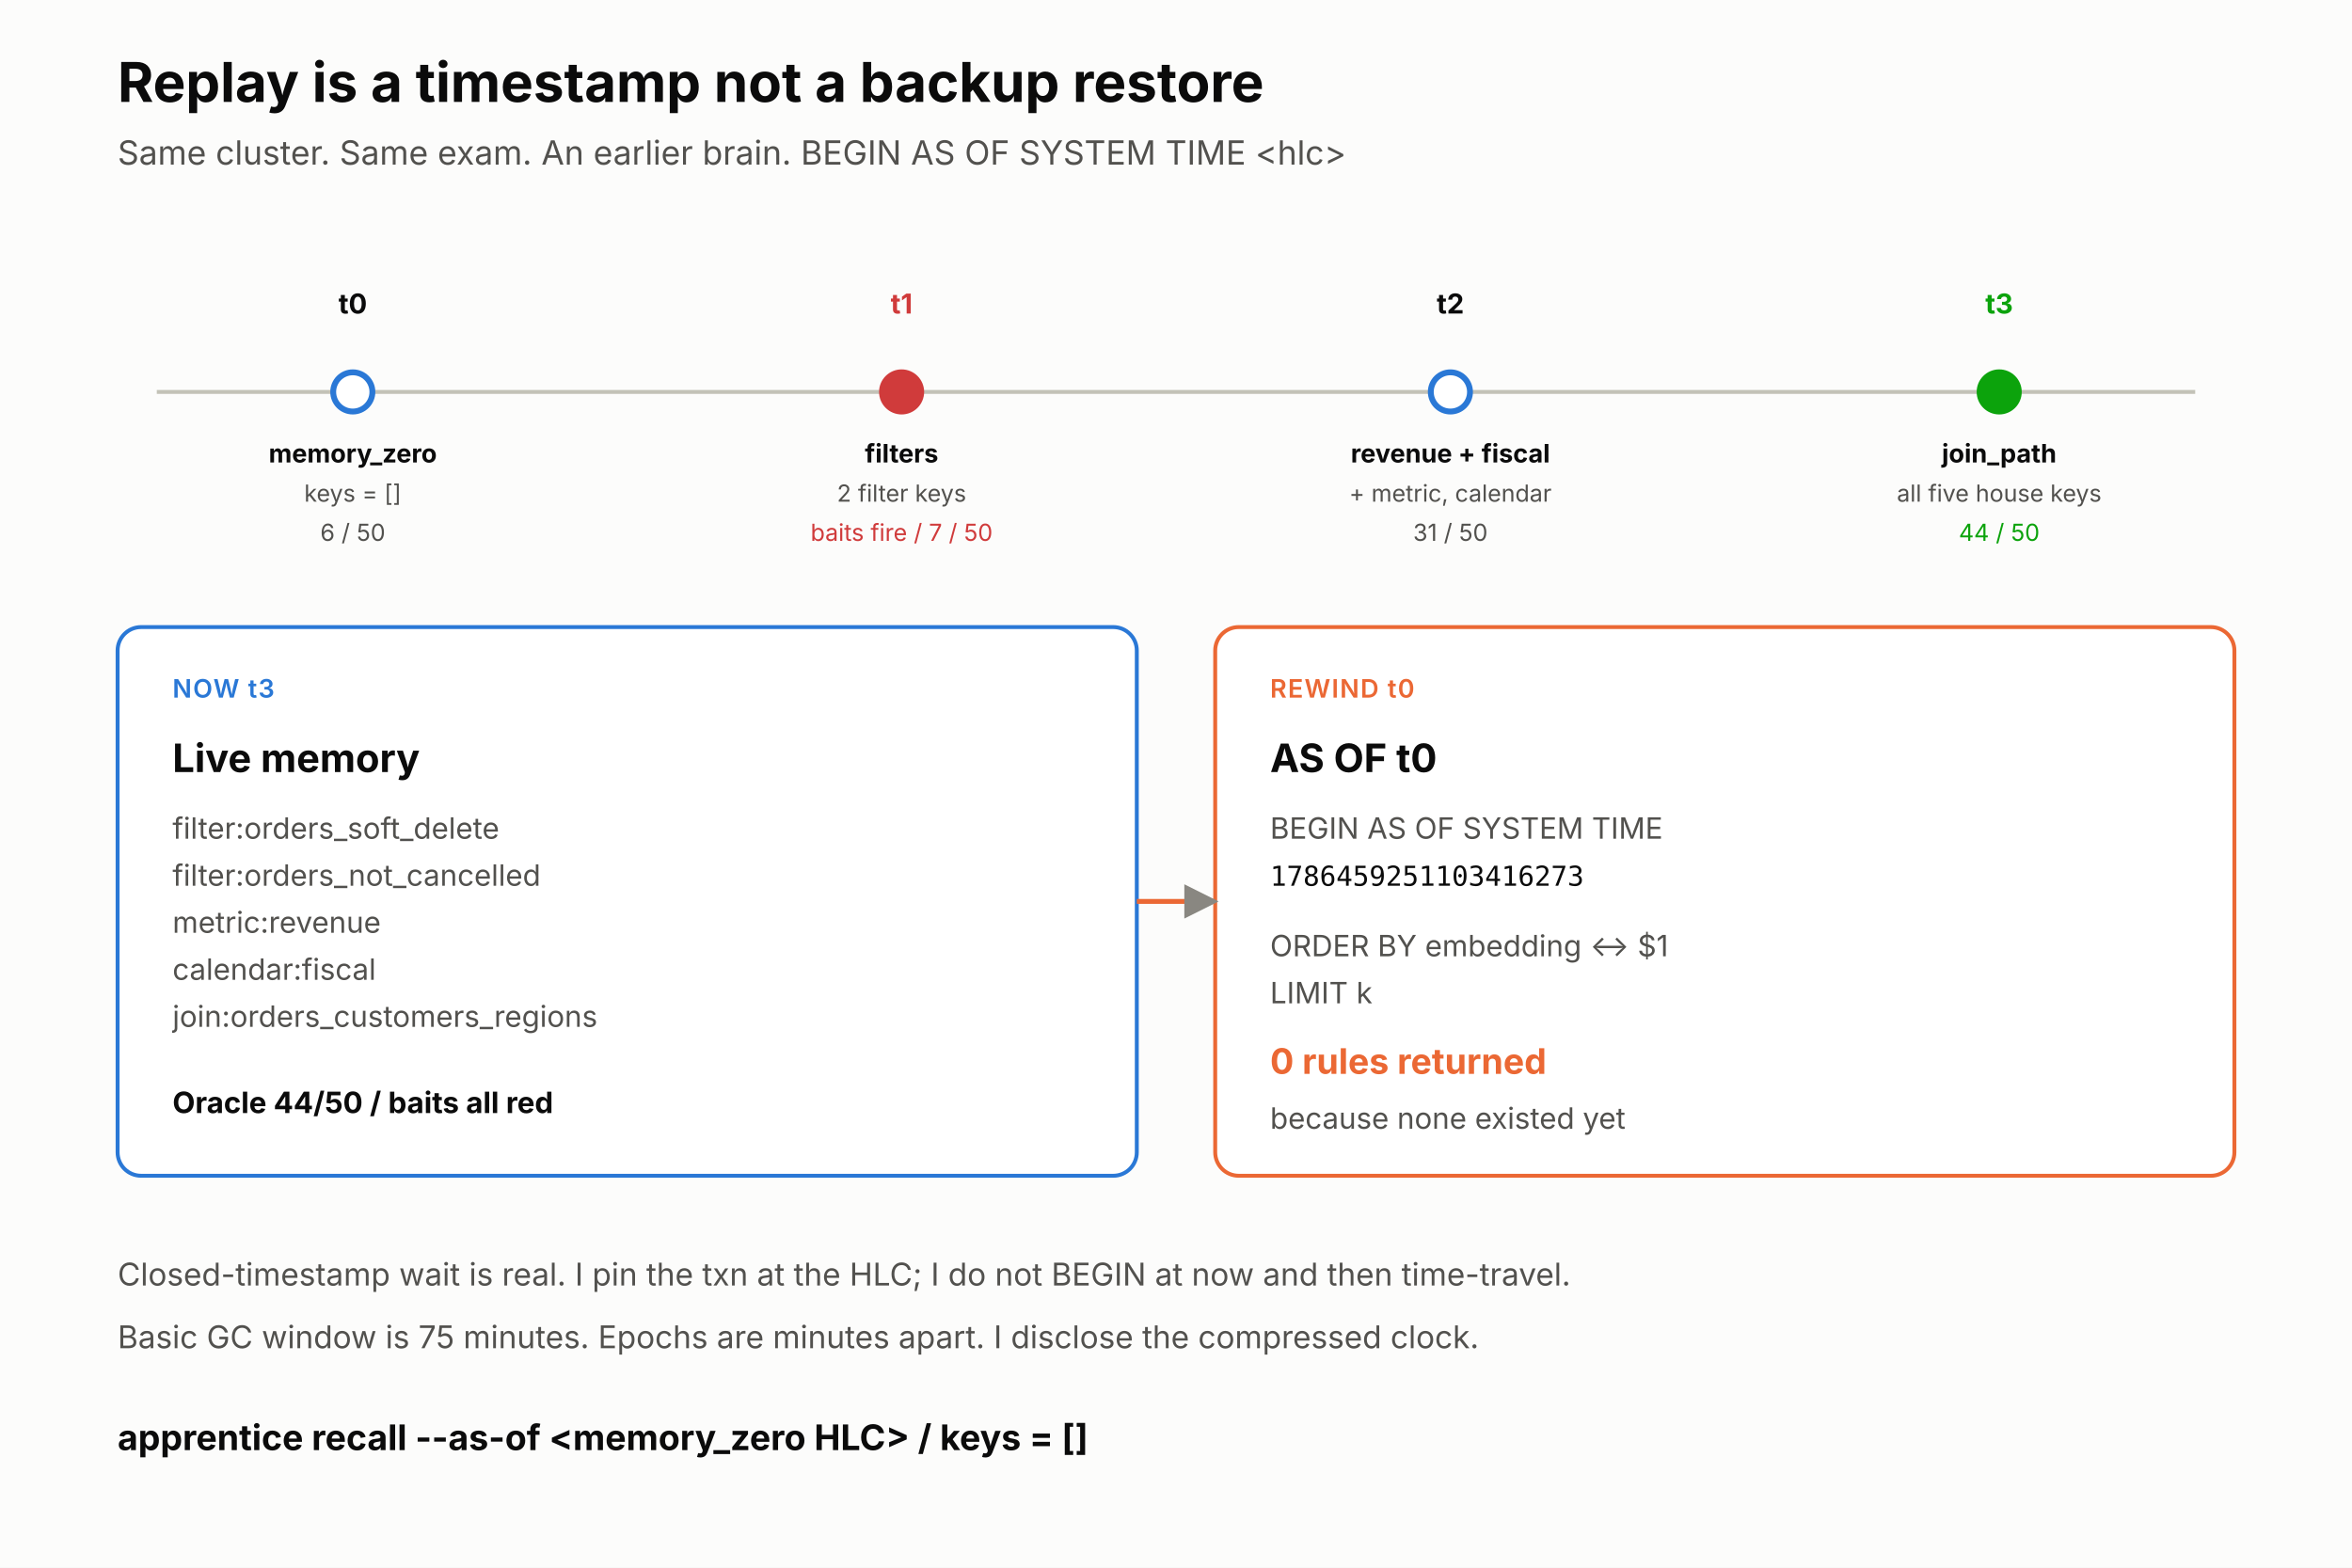
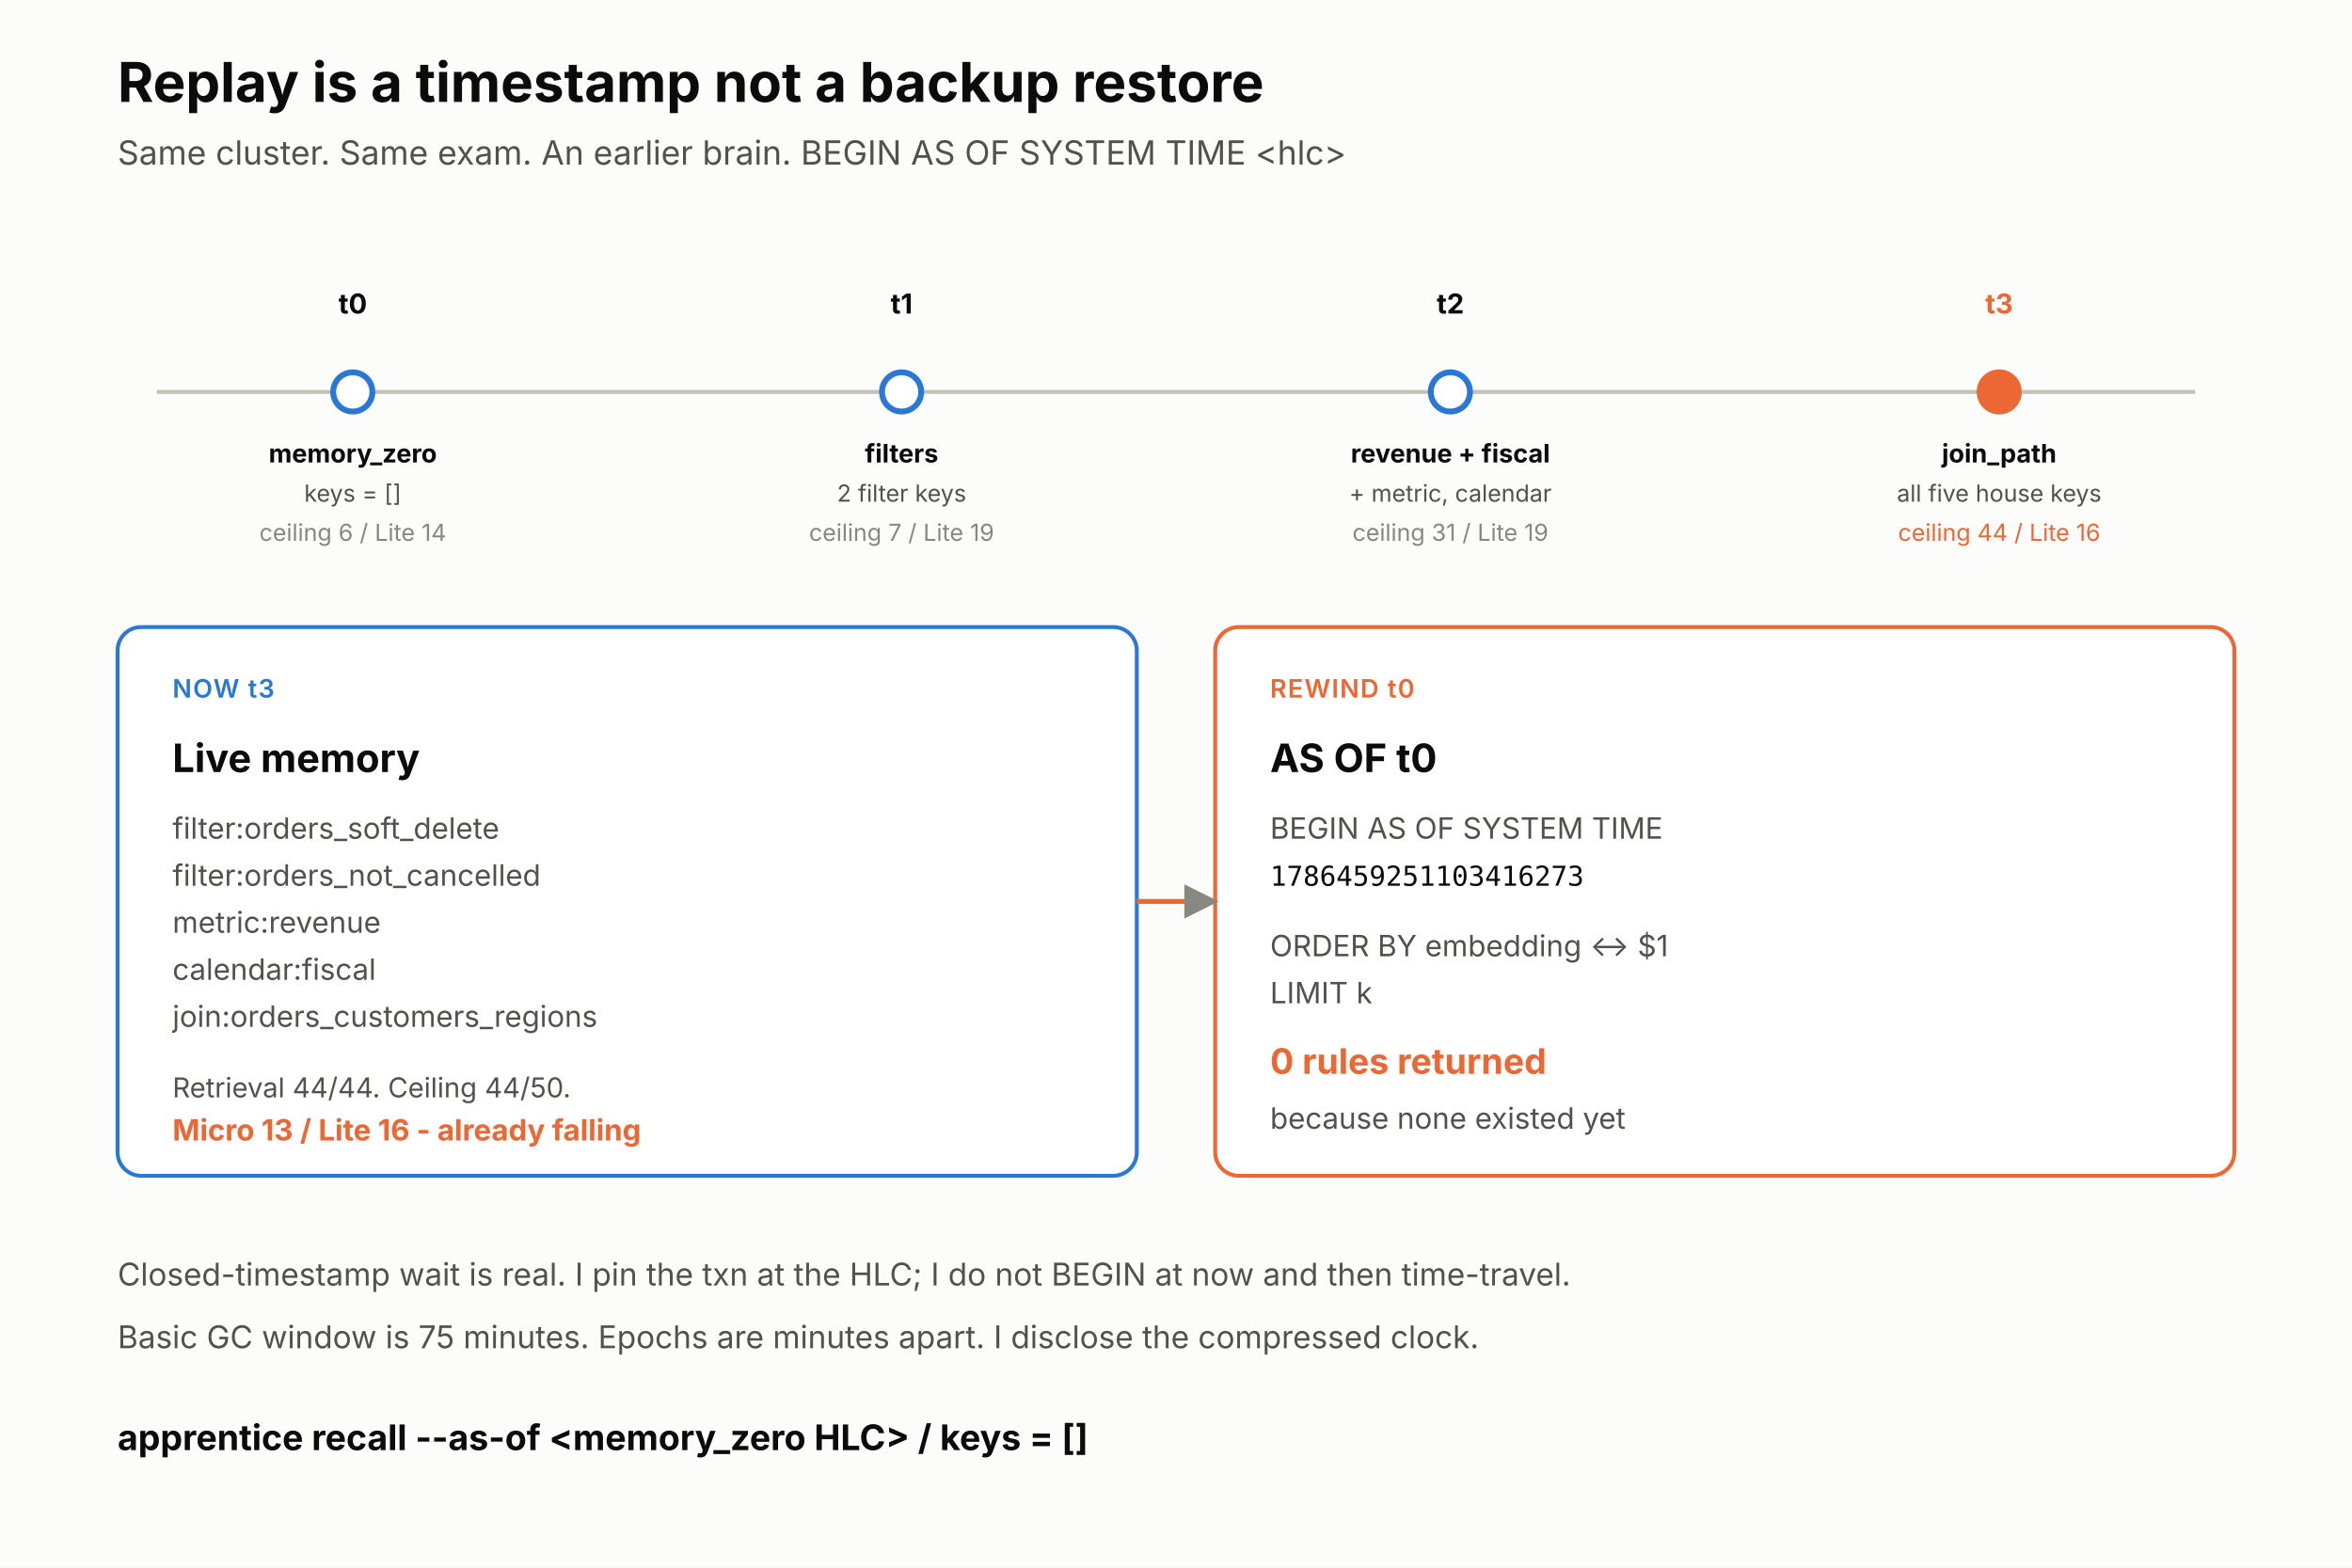
<svg xmlns="http://www.w3.org/2000/svg" viewBox="0 0 1200 800" width="1200" height="800" font-family="system-ui, -apple-system, 'Segoe UI', sans-serif">
  <rect width="1200" height="800" fill="#fcfcfb" />
  <defs>
    <marker id="ar" viewBox="0 0 10 10" refX="9" refY="5" markerWidth="7" markerHeight="7" orient="auto-start-reverse">
      <path d="M0 0 L10 5 L0 10 z" fill="#898781" />
    </marker>
  </defs>
  <text x="60" y="52" font-size="28" font-weight="700" fill="#0b0b0b">Replay is a timestamp  not a backup restore</text>
  <text x="60" y="84" font-size="17" fill="#52514e">Same cluster. Same exam. An earlier brain. BEGIN AS OF SYSTEM TIME &lt;hlc&gt;</text>
  <line x1="80" y1="200" x2="1120" y2="200" stroke="#c3c2b7" stroke-width="2" />
  <g>
    <circle cx="180" cy="200" r="10" fill="#ffffff" stroke="#2a78d6" stroke-width="3" />
    <text x="180" y="160" font-size="14" font-weight="700" fill="#0b0b0b" text-anchor="middle">t0</text>
    <text x="180" y="236" font-size="13" font-weight="700" fill="#0b0b0b" text-anchor="middle">memory_zero</text>
    <text x="180" y="256" font-size="12" fill="#52514e" text-anchor="middle">keys = []</text>
-     <text x="180" y="276" font-size="12" fill="#52514e" text-anchor="middle">6 / 50</text>
+     <text x="180" y="276" font-size="12" fill="#898781" text-anchor="middle">ceiling 6  /  Lite 14</text>
  </g>
  <g>
-     <circle cx="460" cy="200" r="10" fill="#d03b3b" stroke="#d03b3b" stroke-width="3" />
-     <text x="460" y="160" font-size="14" font-weight="700" fill="#d03b3b" text-anchor="middle">t1</text>
+     <circle cx="460" cy="200" r="10" fill="#ffffff" stroke="#2a78d6" stroke-width="3" />
+     <text x="460" y="160" font-size="14" font-weight="700" fill="#0b0b0b" text-anchor="middle">t1</text>
    <text x="460" y="236" font-size="13" font-weight="700" fill="#0b0b0b" text-anchor="middle">filters</text>
    <text x="460" y="256" font-size="12" fill="#52514e" text-anchor="middle">2 filter keys</text>
-     <text x="460" y="276" font-size="12" fill="#d03b3b" text-anchor="middle">baits fire  /  7 / 50</text>
+     <text x="460" y="276" font-size="12" fill="#898781" text-anchor="middle">ceiling 7  /  Lite 19</text>
  </g>
  <g>
    <circle cx="740" cy="200" r="10" fill="#ffffff" stroke="#2a78d6" stroke-width="3" />
    <text x="740" y="160" font-size="14" font-weight="700" fill="#0b0b0b" text-anchor="middle">t2</text>
    <text x="740" y="236" font-size="13" font-weight="700" fill="#0b0b0b" text-anchor="middle">revenue + fiscal</text>
    <text x="740" y="256" font-size="12" fill="#52514e" text-anchor="middle">+ metric, calendar</text>
-     <text x="740" y="276" font-size="12" fill="#52514e" text-anchor="middle">31 / 50</text>
+     <text x="740" y="276" font-size="12" fill="#898781" text-anchor="middle">ceiling 31  /  Lite 19</text>
  </g>
  <g>
-     <circle cx="1020" cy="200" r="10" fill="#0ca30c" stroke="#0ca30c" stroke-width="3" />
-     <text x="1020" y="160" font-size="14" font-weight="700" fill="#0ca30c" text-anchor="middle">t3</text>
+     <circle cx="1020" cy="200" r="10" fill="#eb6834" stroke="#eb6834" stroke-width="3" />
+     <text x="1020" y="160" font-size="14" font-weight="700" fill="#eb6834" text-anchor="middle">t3</text>
    <text x="1020" y="236" font-size="13" font-weight="700" fill="#0b0b0b" text-anchor="middle">join_path</text>
    <text x="1020" y="256" font-size="12" fill="#52514e" text-anchor="middle">all five house keys</text>
-     <text x="1020" y="276" font-size="12" fill="#0ca30c" text-anchor="middle">44 / 50</text>
+     <text x="1020" y="276" font-size="12" fill="#eb6834" text-anchor="middle">ceiling 44  /  Lite 16</text>
  </g>
  <rect x="60" y="320" width="520" height="280" rx="12" fill="#ffffff" stroke="#2a78d6" stroke-width="2" />
  <text x="88" y="356" font-size="13" font-weight="600" fill="#2a78d6" letter-spacing="0.6">NOW  t3</text>
  <text x="88" y="394" font-size="20" font-weight="700" fill="#0b0b0b">Live memory</text>
  <text x="88" y="428" font-size="15" fill="#52514e">filter:orders_soft_delete</text>
  <text x="88" y="452" font-size="15" fill="#52514e">filter:orders_not_cancelled</text>
  <text x="88" y="476" font-size="15" fill="#52514e">metric:revenue</text>
  <text x="88" y="500" font-size="15" fill="#52514e">calendar:fiscal</text>
  <text x="88" y="524" font-size="15" fill="#52514e">join:orders_customers_regions</text>
-   <text x="88" y="568" font-size="15" font-weight="700" fill="#0b0b0b">Oracle 44/50  /  baits all red</text>
+   <text x="88" y="560" font-size="14" fill="#52514e">Retrieval 44/44. Ceiling 44/50.</text>
+   <text x="88" y="582" font-size="15" font-weight="700" fill="#eb6834">Micro 13  /  Lite 16  - already falling</text>
  <rect x="620" y="320" width="520" height="280" rx="12" fill="#ffffff" stroke="#eb6834" stroke-width="2" />
  <text x="648" y="356" font-size="13" font-weight="600" fill="#eb6834" letter-spacing="0.6">REWIND  t0</text>
  <text x="648" y="394" font-size="20" font-weight="700" fill="#0b0b0b">AS OF t0</text>
  <text x="648" y="428" font-size="15" fill="#52514e">BEGIN AS OF SYSTEM TIME</text>
  <text x="648" y="452" font-size="14" font-family="ui-monospace, Menlo, monospace" fill="#0b0b0b">1786459251103416273</text>
  <text x="648" y="488" font-size="15" fill="#52514e">ORDER BY embedding &lt;-&gt; $1</text>
  <text x="648" y="512" font-size="15" fill="#52514e">LIMIT k</text>
  <text x="648" y="548" font-size="18" font-weight="700" fill="#eb6834">0 rules returned</text>
  <text x="648" y="576" font-size="15" fill="#52514e">because none existed yet</text>
  <path d="M580 460 L620 460" stroke="#eb6834" stroke-width="2.5" marker-end="url(#ar)" />
  <text x="60" y="656" font-size="16" fill="#52514e">Closed-timestamp wait is real. I pin the txn at the HLC; I do not BEGIN at now and then time-travel.</text>
  <text x="60" y="688" font-size="16" fill="#52514e">Basic GC window is 75 minutes. Epochs are minutes apart. I disclose the compressed clock.</text>
  <text x="60" y="740" font-size="18" font-weight="700" fill="#0b0b0b">apprentice recall --as-of &lt;memory_zero HLC&gt;   /   keys = []</text>
</svg>
